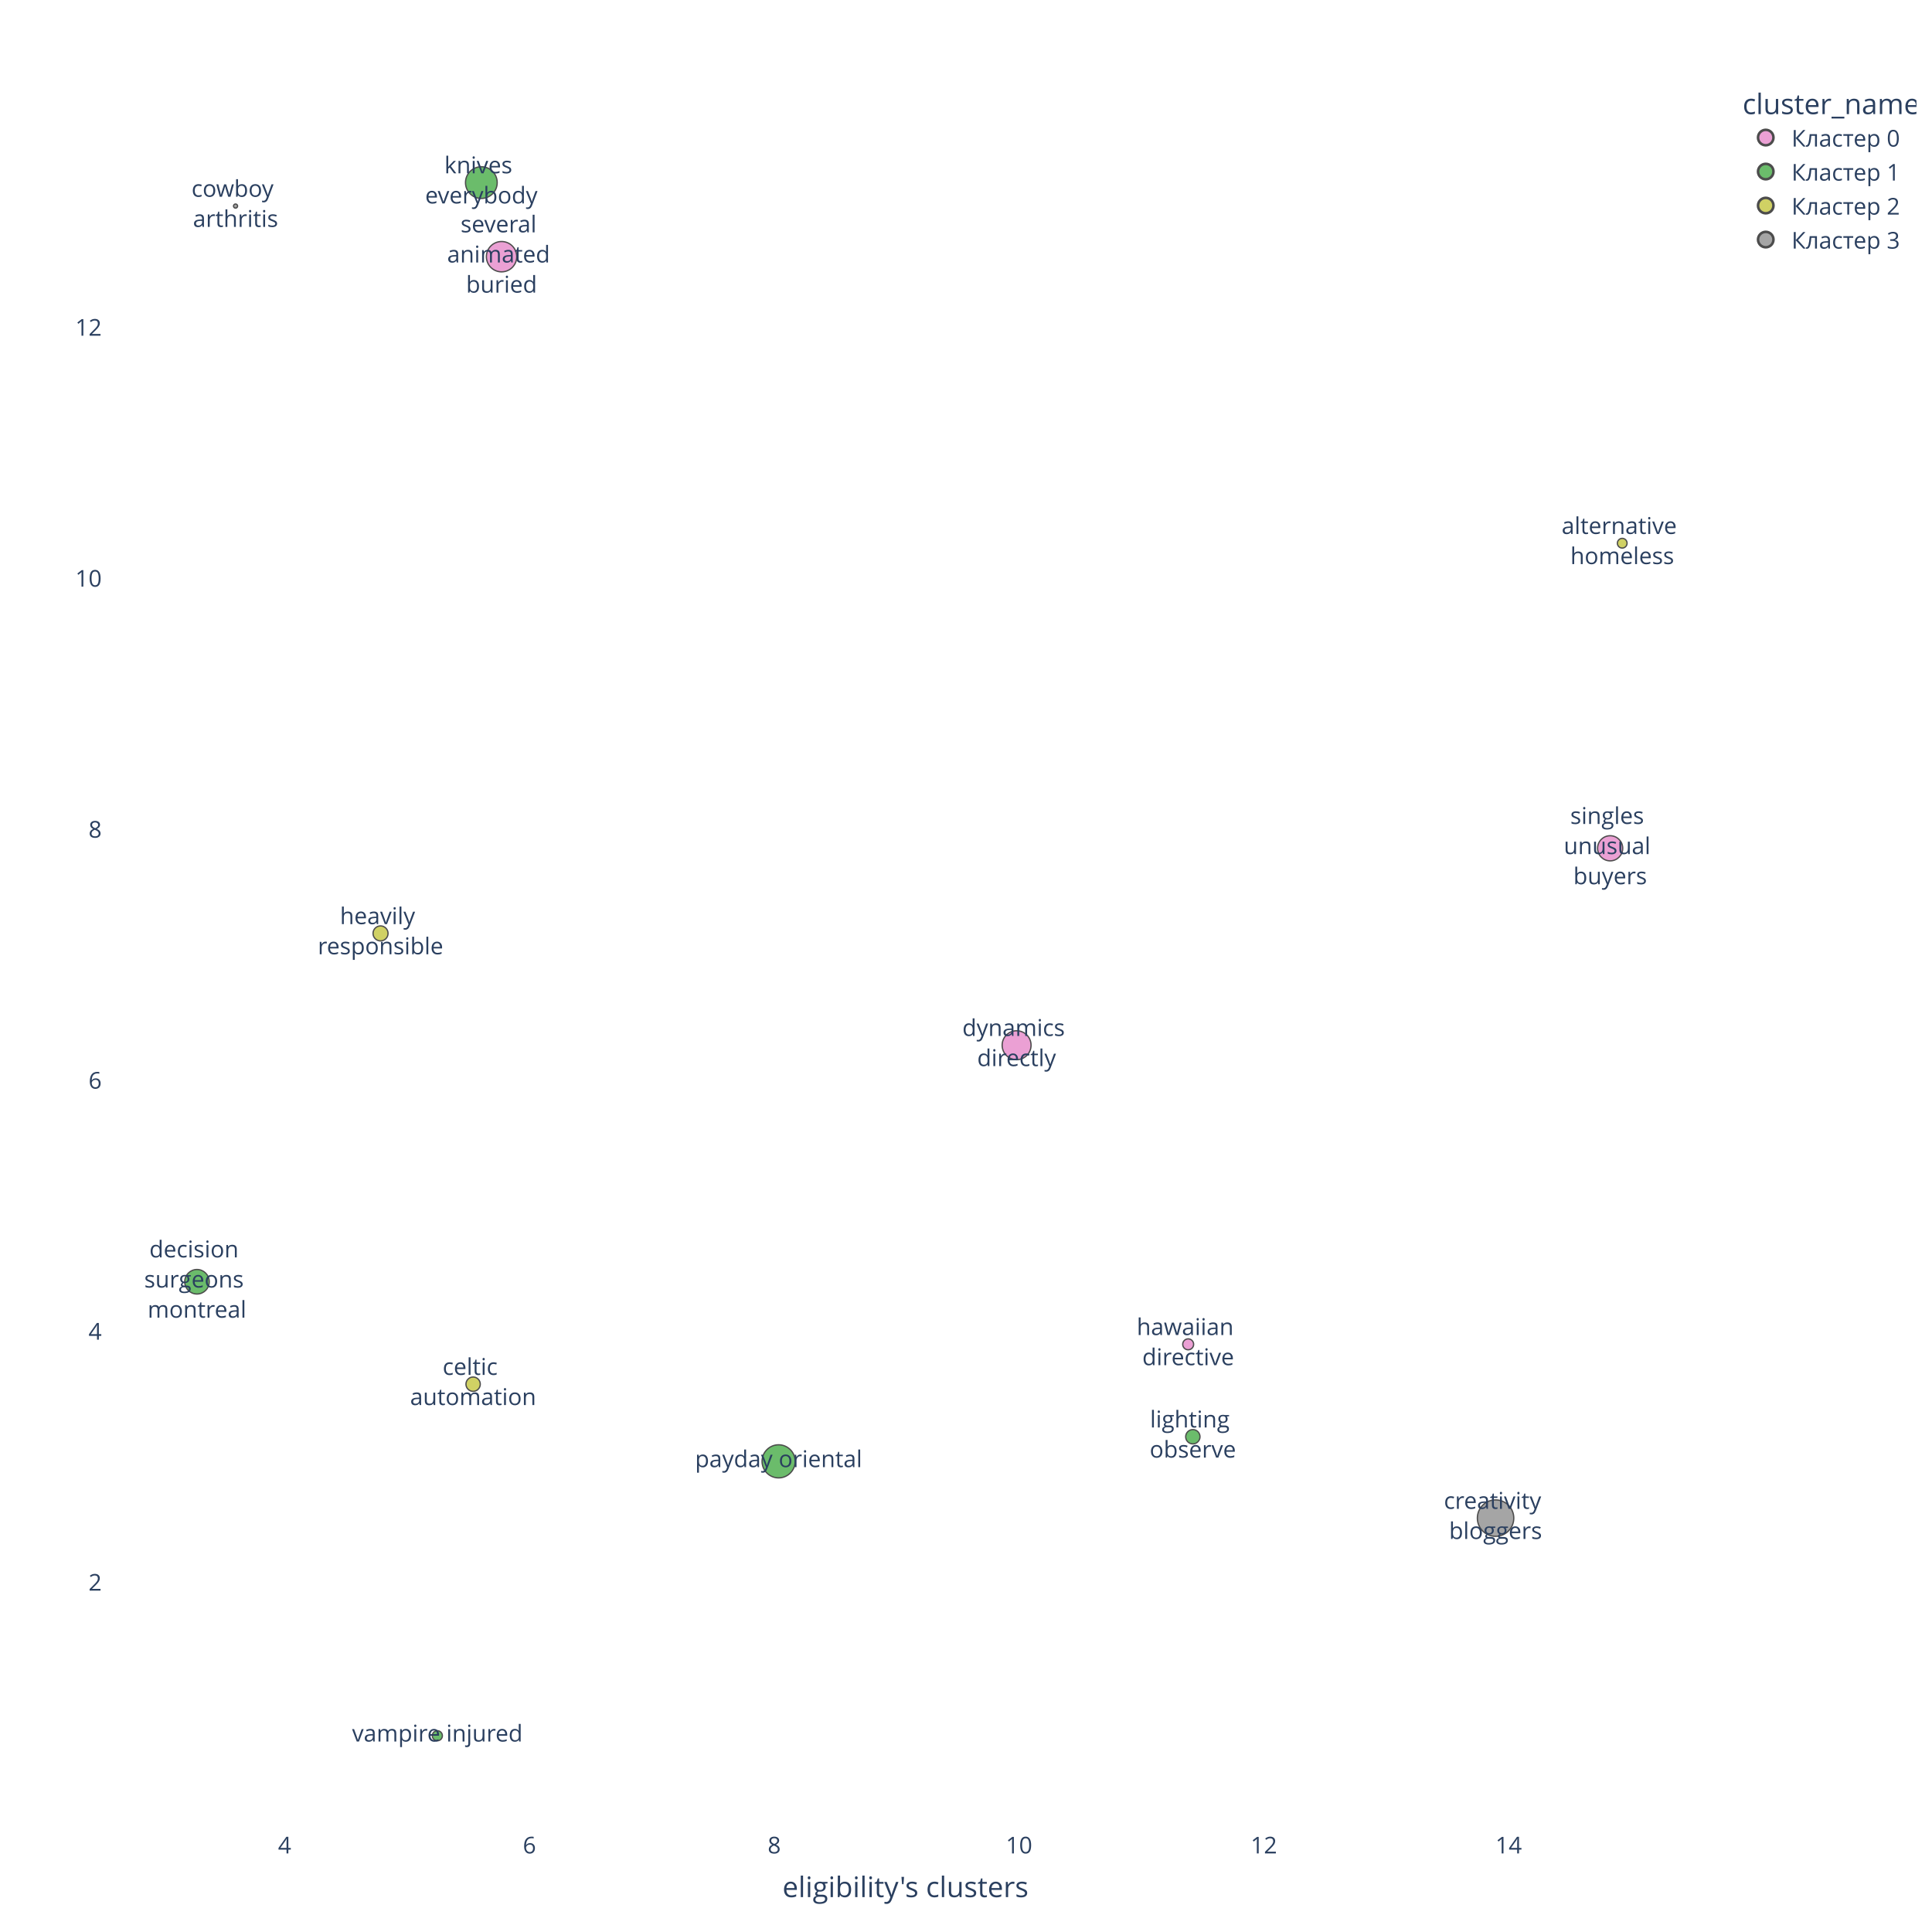
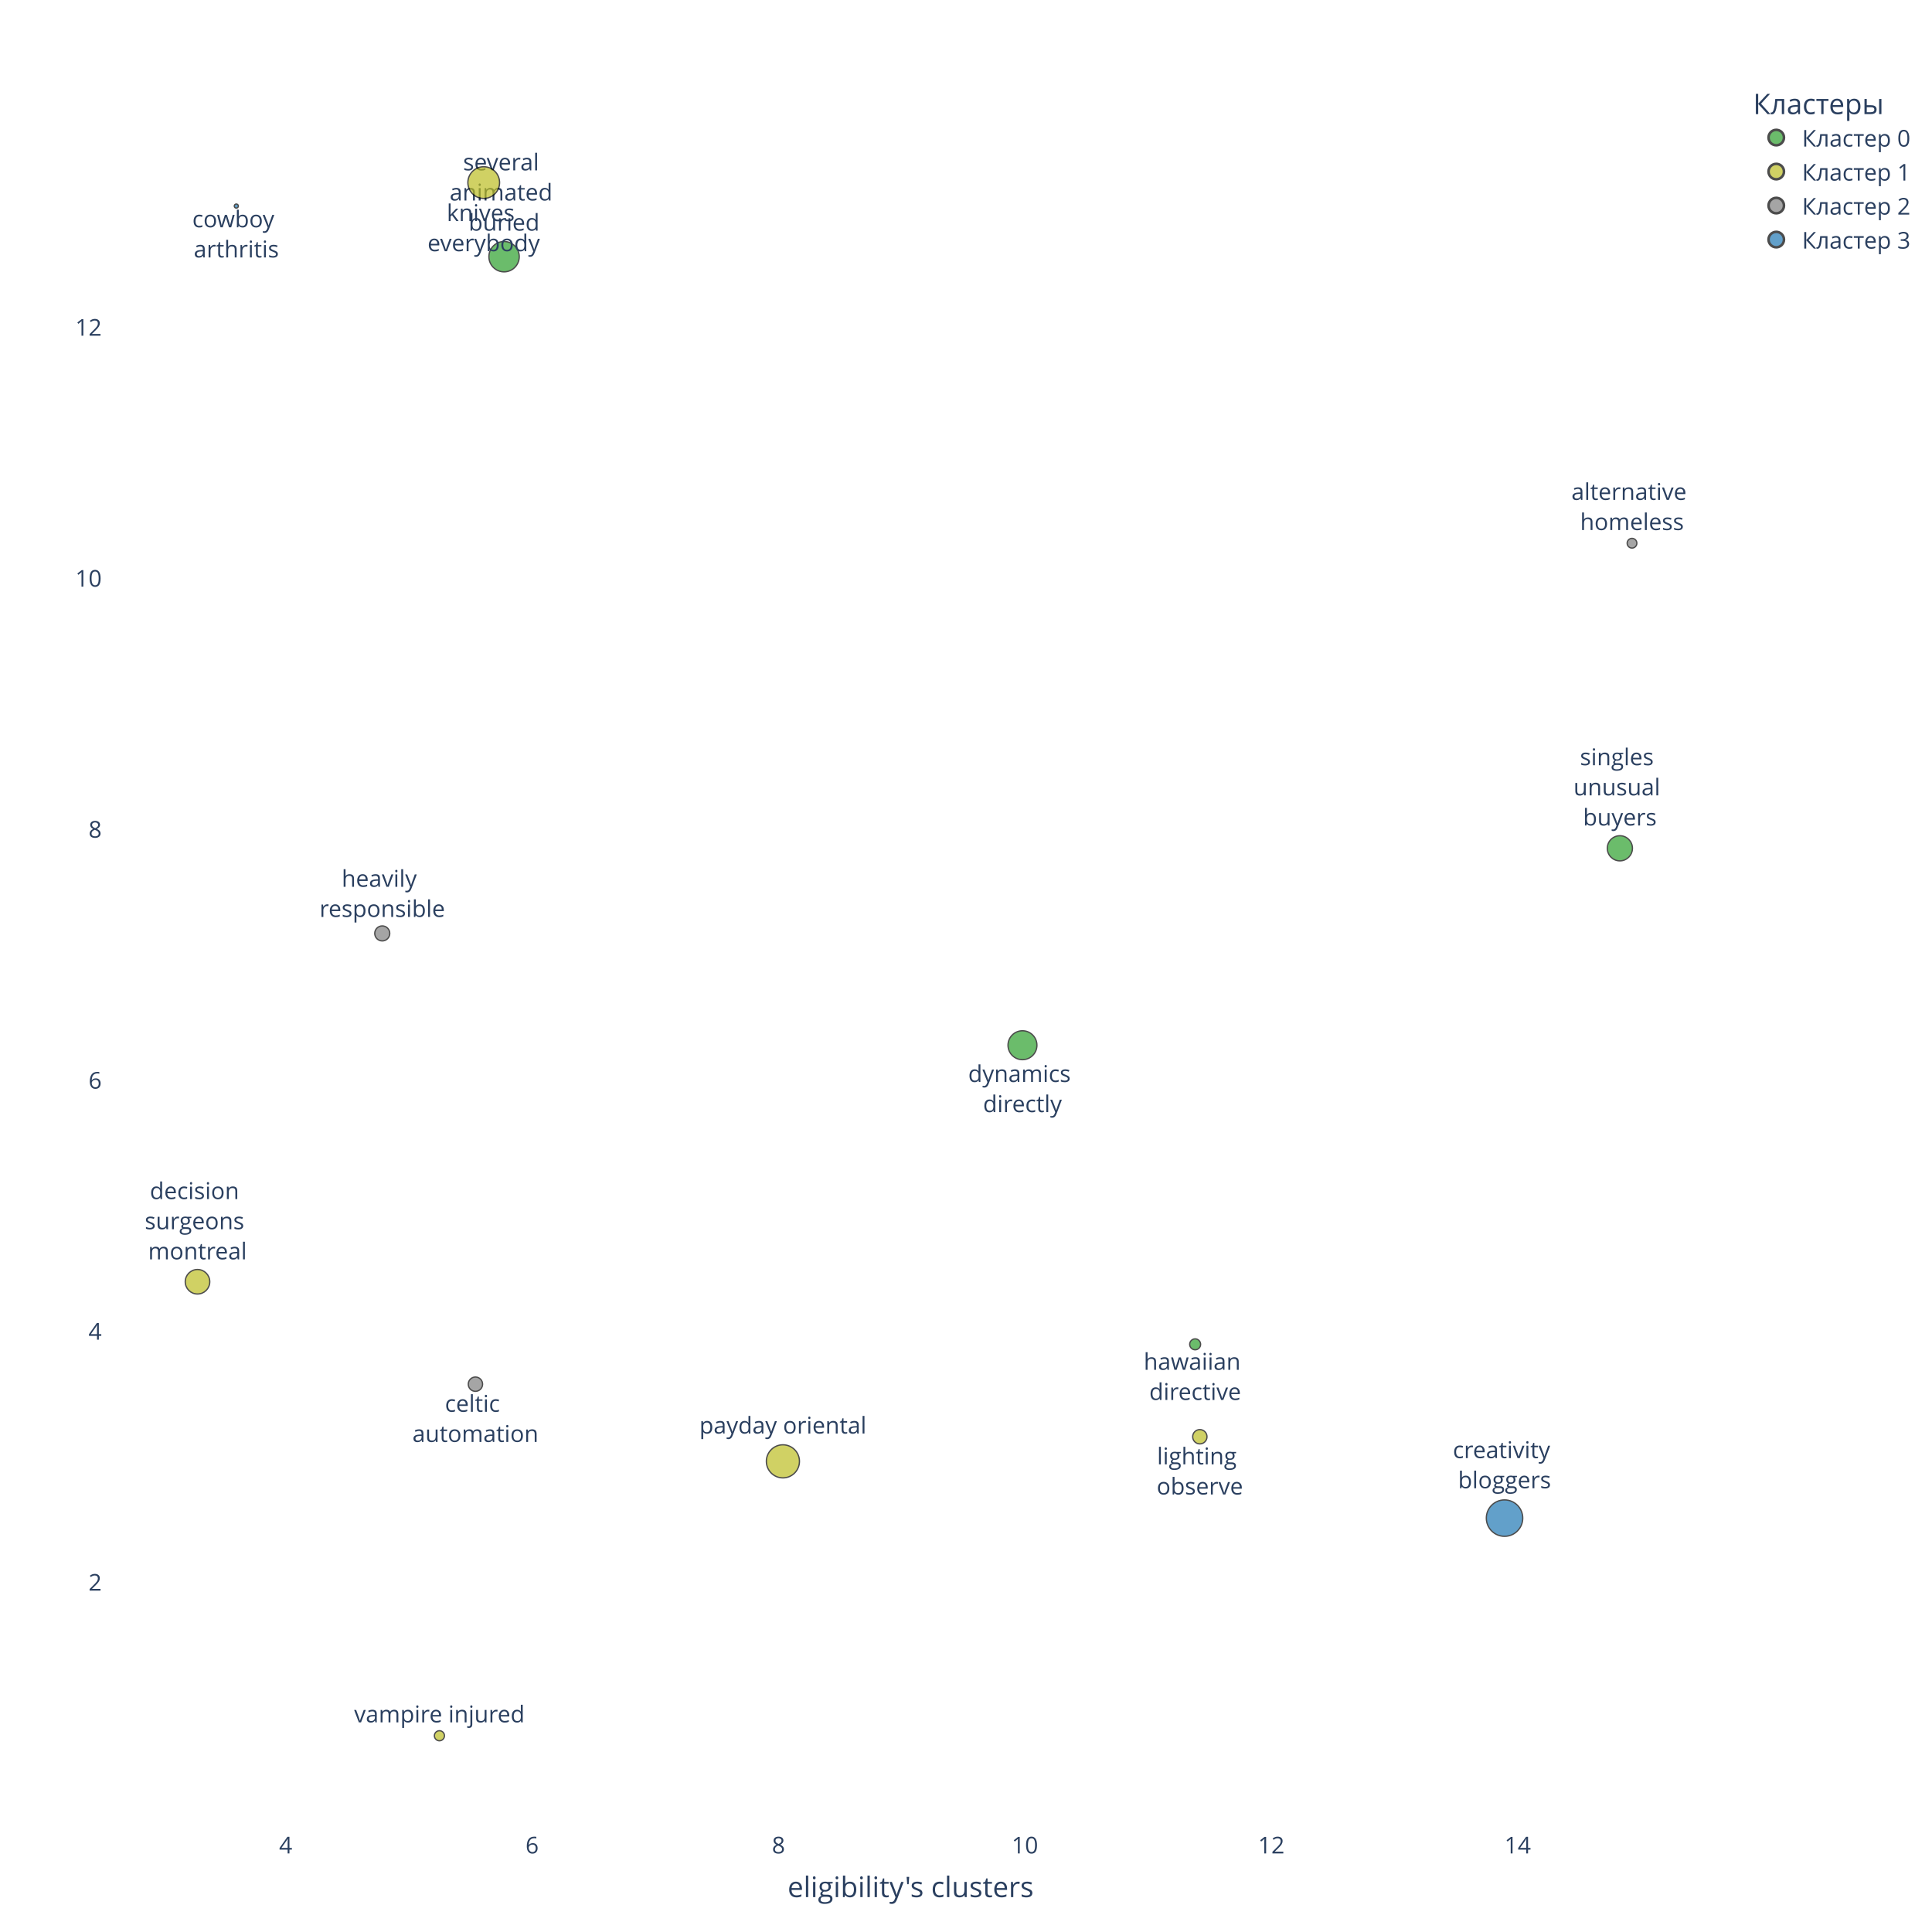
<svg xmlns="http://www.w3.org/2000/svg" class="main-svg" width="1500" height="1500" style="" viewBox="0 0 1500 1500">
  <rect x="0" y="0" width="1500" height="1500" style="fill: rgb(255, 255, 255); fill-opacity: 1;" />
-   <defs id="defs-b58353">
+   <defs id="defs-7cb8fb">
    <g class="clips">
-       <clipPath id="clipb58353xyplot" class="plotclip">
-         <rect width="1246" height="1360" />
+       <clipPath id="clip7cb8fbxyplot" class="plotclip">
+         <rect width="1254" height="1360" />
      </clipPath>
-       <clipPath class="axesclip" id="clipb58353x">
-         <rect x="80" y="0" width="1246" height="1500" />
+       <clipPath class="axesclip" id="clip7cb8fbx">
+         <rect x="80" y="0" width="1254" height="1500" />
      </clipPath>
-       <clipPath class="axesclip" id="clipb58353y">
+       <clipPath class="axesclip" id="clip7cb8fby">
        <rect x="0" y="60" width="1500" height="1360" />
      </clipPath>
-       <clipPath class="axesclip" id="clipb58353xy">
-         <rect x="80" y="60" width="1246" height="1360" />
+       <clipPath class="axesclip" id="clip7cb8fbxy">
+         <rect x="80" y="60" width="1254" height="1360" />
      </clipPath>
    </g>
    <g class="gradients" />
    <g class="patterns" />
  </defs>
  <g class="bglayer" />
  <g class="layer-below">
    <g class="imagelayer" />
    <g class="shapelayer" />
  </g>
  <g class="cartesianlayer">
    <g class="subplot xy">
      <g class="layer-subplot">
        <g class="shapelayer" />
        <g class="imagelayer" />
      </g>
      <g class="minor-gridlayer">
        <g class="x" />
        <g class="y" />
      </g>
      <g class="gridlayer">
        <g class="x">
-           <path class="xgrid crisp" transform="translate(220.99,0)" d="M0,60v1360" style="stroke: rgb(255, 255, 255); stroke-opacity: 1; stroke-width: 1px;" />
-           <path class="xgrid crisp" transform="translate(411.05,0)" d="M0,60v1360" style="stroke: rgb(255, 255, 255); stroke-opacity: 1; stroke-width: 1px;" />
-           <path class="xgrid crisp" transform="translate(601.12,0)" d="M0,60v1360" style="stroke: rgb(255, 255, 255); stroke-opacity: 1; stroke-width: 1px;" />
-           <path class="xgrid crisp" transform="translate(791.18,0)" d="M0,60v1360" style="stroke: rgb(255, 255, 255); stroke-opacity: 1; stroke-width: 1px;" />
-           <path class="xgrid crisp" transform="translate(981.25,0)" d="M0,60v1360" style="stroke: rgb(255, 255, 255); stroke-opacity: 1; stroke-width: 1px;" />
-           <path class="xgrid crisp" transform="translate(1171.31,0)" d="M0,60v1360" style="stroke: rgb(255, 255, 255); stroke-opacity: 1; stroke-width: 1px;" />
+           <path class="xgrid crisp" transform="translate(221.83,0)" d="M0,60v1360" style="stroke: rgb(255, 255, 255); stroke-opacity: 1; stroke-width: 1px;" />
+           <path class="xgrid crisp" transform="translate(413.13,0)" d="M0,60v1360" style="stroke: rgb(255, 255, 255); stroke-opacity: 1; stroke-width: 1px;" />
+           <path class="xgrid crisp" transform="translate(604.43,0)" d="M0,60v1360" style="stroke: rgb(255, 255, 255); stroke-opacity: 1; stroke-width: 1px;" />
+           <path class="xgrid crisp" transform="translate(795.73,0)" d="M0,60v1360" style="stroke: rgb(255, 255, 255); stroke-opacity: 1; stroke-width: 1px;" />
+           <path class="xgrid crisp" transform="translate(987.03,0)" d="M0,60v1360" style="stroke: rgb(255, 255, 255); stroke-opacity: 1; stroke-width: 1px;" />
+           <path class="xgrid crisp" transform="translate(1178.34,0)" d="M0,60v1360" style="stroke: rgb(255, 255, 255); stroke-opacity: 1; stroke-width: 1px;" />
        </g>
        <g class="y">
-           <path class="ygrid crisp" transform="translate(0,1228.67)" d="M80,0h1246" style="stroke: rgb(255, 255, 255); stroke-opacity: 1; stroke-width: 1px;" />
-           <path class="ygrid crisp" transform="translate(0,1033.8)" d="M80,0h1246" style="stroke: rgb(255, 255, 255); stroke-opacity: 1; stroke-width: 1px;" />
-           <path class="ygrid crisp" transform="translate(0,838.93)" d="M80,0h1246" style="stroke: rgb(255, 255, 255); stroke-opacity: 1; stroke-width: 1px;" />
-           <path class="ygrid crisp" transform="translate(0,644.06)" d="M80,0h1246" style="stroke: rgb(255, 255, 255); stroke-opacity: 1; stroke-width: 1px;" />
-           <path class="ygrid crisp" transform="translate(0,449.19)" d="M80,0h1246" style="stroke: rgb(255, 255, 255); stroke-opacity: 1; stroke-width: 1px;" />
-           <path class="ygrid crisp" transform="translate(0,254.32)" d="M80,0h1246" style="stroke: rgb(255, 255, 255); stroke-opacity: 1; stroke-width: 1px;" />
+           <path class="ygrid crisp" transform="translate(0,1228.67)" d="M80,0h1254" style="stroke: rgb(255, 255, 255); stroke-opacity: 1; stroke-width: 1px;" />
+           <path class="ygrid crisp" transform="translate(0,1033.8)" d="M80,0h1254" style="stroke: rgb(255, 255, 255); stroke-opacity: 1; stroke-width: 1px;" />
+           <path class="ygrid crisp" transform="translate(0,838.93)" d="M80,0h1254" style="stroke: rgb(255, 255, 255); stroke-opacity: 1; stroke-width: 1px;" />
+           <path class="ygrid crisp" transform="translate(0,644.06)" d="M80,0h1254" style="stroke: rgb(255, 255, 255); stroke-opacity: 1; stroke-width: 1px;" />
+           <path class="ygrid crisp" transform="translate(0,449.19)" d="M80,0h1254" style="stroke: rgb(255, 255, 255); stroke-opacity: 1; stroke-width: 1px;" />
+           <path class="ygrid crisp" transform="translate(0,254.32)" d="M80,0h1254" style="stroke: rgb(255, 255, 255); stroke-opacity: 1; stroke-width: 1px;" />
        </g>
      </g>
      <g class="zerolinelayer" />
      <path class="xlines-below" />
      <path class="ylines-below" />
      <g class="overlines-below" />
      <g class="xaxislayer-below" />
      <g class="yaxislayer-below" />
      <g class="overaxes-below" />
-       <g class="plot" transform="translate(80,60)" clip-path="url(#clipb58353xyplot)">
+       <g class="plot" transform="translate(80,60)" clip-path="url(#clip7cb8fbxyplot)">
        <g class="scatterlayer mlayer">
-           <g class="trace scatter traced054f0" style="stroke-miterlimit: 2; opacity: 1;">
+           <g class="trace scatter tracef5ccf5" style="stroke-miterlimit: 2; opacity: 1;">
            <g class="fills" />
            <g class="errorbars" />
            <g class="lines" />
            <g class="points">
-               <path class="point" transform="translate(309.42,139.29)" d="M11.78,0A11.78,11.78 0 1,1 0,-11.78A11.78,11.78 0 0,1 11.78,0Z" style="opacity: 0.7; stroke-width: 1px; fill: rgb(227, 119, 194); fill-opacity: 1; stroke: rgb(0, 0, 0); stroke-opacity: 1;" />
-               <path class="point" transform="translate(709.29,751.51)" d="M11.23,0A11.23,11.23 0 1,1 0,-11.23A11.23,11.23 0 0,1 11.23,0Z" style="opacity: 0.7; stroke-width: 1px; fill: rgb(227, 119, 194); fill-opacity: 1; stroke: rgb(0, 0, 0); stroke-opacity: 1;" />
-               <path class="point" transform="translate(1170.12,598.61)" d="M9.76,0A9.76,9.76 0 1,1 0,-9.76A9.76,9.76 0 0,1 9.76,0Z" style="opacity: 0.7; stroke-width: 1px; fill: rgb(227, 119, 194); fill-opacity: 1; stroke: rgb(0, 0, 0); stroke-opacity: 1;" />
-               <path class="point" transform="translate(842.5,983.73)" d="M4.24,0A4.24,4.24 0 1,1 0,-4.24A4.24,4.24 0 0,1 4.24,0Z" style="opacity: 0.7; stroke-width: 1px; fill: rgb(227, 119, 194); fill-opacity: 1; stroke: rgb(0, 0, 0); stroke-opacity: 1;" />
+               <path class="point" transform="translate(311.36,139.29)" d="M11.78,0A11.78,11.78 0 1,1 0,-11.78A11.78,11.78 0 0,1 11.78,0Z" style="opacity: 0.7; stroke-width: 1px; fill: rgb(44, 160, 44); fill-opacity: 1; stroke: rgb(0, 0, 0); stroke-opacity: 1;" />
+               <path class="point" transform="translate(713.84,751.51)" d="M11.23,0A11.23,11.23 0 1,1 0,-11.23A11.23,11.23 0 0,1 11.23,0Z" style="opacity: 0.7; stroke-width: 1px; fill: rgb(44, 160, 44); fill-opacity: 1; stroke: rgb(0, 0, 0); stroke-opacity: 1;" />
+               <path class="point" transform="translate(1177.66,598.61)" d="M9.76,0A9.76,9.76 0 1,1 0,-9.76A9.76,9.76 0 0,1 9.76,0Z" style="opacity: 0.7; stroke-width: 1px; fill: rgb(44, 160, 44); fill-opacity: 1; stroke: rgb(0, 0, 0); stroke-opacity: 1;" />
+               <path class="point" transform="translate(847.91,983.73)" d="M4.24,0A4.24,4.24 0 1,1 0,-4.24A4.24,4.24 0 0,1 4.24,0Z" style="opacity: 0.7; stroke-width: 1px; fill: rgb(44, 160, 44); fill-opacity: 1; stroke: rgb(0, 0, 0); stroke-opacity: 1;" />
            </g>
            <g class="text">
-               <g class="textpoint" transform="translate(0,-18.9)">
-                 <text x="309.42" y="139.29" text-anchor="middle" style="font-family: 'Open Sans', verdana, arial, sans-serif; font-size: 18px; fill: rgb(42, 63, 95); fill-opacity: 1; white-space: pre;">
-                   <tspan class="line" dy="0em" x="309.42" y="139.29">several</tspan>
-                   <tspan class="line" dy="1.3em" x="309.42" y="139.29">animated</tspan>
-                   <tspan class="line" dy="2.6em" x="309.42" y="139.29">buried</tspan>
-                 </text>
-               </g>
-               <g class="textpoint" transform="translate(0,-7.2)">
-                 <text x="709.29" y="751.51" text-anchor="middle" style="font-family: 'Open Sans', verdana, arial, sans-serif; font-size: 18px; fill: rgb(42, 63, 95); fill-opacity: 1; white-space: pre;">
-                   <tspan class="line" dy="0em" x="709.29" y="751.51">dynamics</tspan>
-                   <tspan class="line" dy="1.3em" x="709.29" y="751.51">directly</tspan>
-                 </text>
-               </g>
-               <g class="textpoint" transform="translate(0,-18.9)">
-                 <text x="1170.12" y="598.61" text-anchor="middle" style="font-family: 'Open Sans', verdana, arial, sans-serif; font-size: 18px; fill: rgb(42, 63, 95); fill-opacity: 1; white-space: pre;">
-                   <tspan class="line" dy="0em" x="1170.12" y="598.61">singles</tspan>
-                   <tspan class="line" dy="1.3em" x="1170.12" y="598.61">unusual</tspan>
-                   <tspan class="line" dy="2.6em" x="1170.12" y="598.61">buyers</tspan>
-                 </text>
-               </g>
-               <g class="textpoint" transform="translate(0,-7.2)">
-                 <text x="842.5" y="983.73" text-anchor="middle" style="font-family: 'Open Sans', verdana, arial, sans-serif; font-size: 18px; fill: rgb(42, 63, 95); fill-opacity: 1; white-space: pre;">
-                   <tspan class="line" dy="0em" x="842.5" y="983.73">hawaiian</tspan>
-                   <tspan class="line" dy="1.3em" x="842.5" y="983.73">directive</tspan>
-                 </text>
-               </g>
-             </g>
-           </g>
-           <g class="trace scatter tracebec698" style="stroke-miterlimit: 2; opacity: 1;">
+               <g class="textpoint" transform="translate(0,-67.02085)">
+                 <text x="311.36" y="139.29" text-anchor="middle" style="font-family: 'Open Sans', verdana, arial, sans-serif; font-size: 18px; fill: rgb(42, 63, 95); fill-opacity: 1; white-space: pre;">
+                   <tspan class="line" dy="0em" x="311.36" y="139.29">several</tspan>
+                   <tspan class="line" dy="1.3em" x="311.36" y="139.29">animated</tspan>
+                   <tspan class="line" dy="2.6em" x="311.36" y="139.29">buried</tspan>
+                 </text>
+               </g>
+               <g class="textpoint" transform="translate(0,28.53912)">
+                 <text x="713.84" y="751.51" text-anchor="middle" style="font-family: 'Open Sans', verdana, arial, sans-serif; font-size: 18px; fill: rgb(42, 63, 95); fill-opacity: 1; white-space: pre;">
+                   <tspan class="line" dy="0em" x="713.84" y="751.51">dynamics</tspan>
+                   <tspan class="line" dy="1.3em" x="713.84" y="751.51">directly</tspan>
+                 </text>
+               </g>
+               <g class="textpoint" transform="translate(0,-64.50412)">
+                 <text x="1177.66" y="598.61" text-anchor="middle" style="font-family: 'Open Sans', verdana, arial, sans-serif; font-size: 18px; fill: rgb(42, 63, 95); fill-opacity: 1; white-space: pre;">
+                   <tspan class="line" dy="0em" x="1177.66" y="598.61">singles</tspan>
+                   <tspan class="line" dy="1.3em" x="1177.66" y="598.61">unusual</tspan>
+                   <tspan class="line" dy="2.6em" x="1177.66" y="598.61">buyers</tspan>
+                 </text>
+               </g>
+               <g class="textpoint" transform="translate(0,19.7947)">
+                 <text x="847.91" y="983.73" text-anchor="middle" style="font-family: 'Open Sans', verdana, arial, sans-serif; font-size: 18px; fill: rgb(42, 63, 95); fill-opacity: 1; white-space: pre;">
+                   <tspan class="line" dy="0em" x="847.91" y="983.73">hawaiian</tspan>
+                   <tspan class="line" dy="1.3em" x="847.91" y="983.73">directive</tspan>
+                 </text>
+               </g>
+             </g>
+           </g>
+           <g class="trace scatter trace4b5a73" style="stroke-miterlimit: 2; opacity: 1;">
            <g class="fills" />
            <g class="errorbars" />
            <g class="lines" />
            <g class="points">
-               <path class="point" transform="translate(524.51,1074.58)" d="M12.85,0A12.85,12.85 0 1,1 0,-12.85A12.85,12.85 0 0,1 12.85,0Z" style="opacity: 0.7; stroke-width: 1px; fill: rgb(44, 160, 44); fill-opacity: 1; stroke: rgb(0, 0, 0); stroke-opacity: 1;" />
-               <path class="point" transform="translate(293.72,81.76)" d="M12.31,0A12.31,12.31 0 1,1 0,-12.31A12.31,12.31 0 0,1 12.31,0Z" style="opacity: 0.7; stroke-width: 1px; fill: rgb(44, 160, 44); fill-opacity: 1; stroke: rgb(0, 0, 0); stroke-opacity: 1;" />
-               <path class="point" transform="translate(72.94,935.15)" d="M9.52,0A9.52,9.52 0 1,1 0,-9.52A9.52,9.52 0 0,1 9.52,0Z" style="opacity: 0.7; stroke-width: 1px; fill: rgb(44, 160, 44); fill-opacity: 1; stroke: rgb(0, 0, 0); stroke-opacity: 1;" />
-               <path class="point" transform="translate(846.12,1055.48)" d="M5.56,0A5.56,5.56 0 1,1 0,-5.56A5.56,5.56 0 0,1 5.56,0Z" style="opacity: 0.7; stroke-width: 1px; fill: rgb(44, 160, 44); fill-opacity: 1; stroke: rgb(0, 0, 0); stroke-opacity: 1;" />
-               <path class="point" transform="translate(259.56,1287.63)" d="M3.91,0A3.91,3.91 0 1,1 0,-3.91A3.91,3.91 0 0,1 3.91,0Z" style="opacity: 0.7; stroke-width: 1px; fill: rgb(44, 160, 44); fill-opacity: 1; stroke: rgb(0, 0, 0); stroke-opacity: 1;" />
+               <path class="point" transform="translate(527.85,1074.58)" d="M12.85,0A12.85,12.85 0 1,1 0,-12.85A12.85,12.85 0 0,1 12.85,0Z" style="opacity: 0.7; stroke-width: 1px; fill: rgb(188, 189, 34); fill-opacity: 1; stroke: rgb(0, 0, 0); stroke-opacity: 1;" />
+               <path class="point" transform="translate(295.56,81.76)" d="M12.31,0A12.31,12.31 0 1,1 0,-12.31A12.31,12.31 0 0,1 12.31,0Z" style="opacity: 0.7; stroke-width: 1px; fill: rgb(188, 189, 34); fill-opacity: 1; stroke: rgb(0, 0, 0); stroke-opacity: 1;" />
+               <path class="point" transform="translate(73.34,935.15)" d="M9.52,0A9.52,9.52 0 1,1 0,-9.52A9.52,9.52 0 0,1 9.52,0Z" style="opacity: 0.7; stroke-width: 1px; fill: rgb(188, 189, 34); fill-opacity: 1; stroke: rgb(0, 0, 0); stroke-opacity: 1;" />
+               <path class="point" transform="translate(851.55,1055.48)" d="M5.56,0A5.56,5.56 0 1,1 0,-5.56A5.56,5.56 0 0,1 5.56,0Z" style="opacity: 0.7; stroke-width: 1px; fill: rgb(188, 189, 34); fill-opacity: 1; stroke: rgb(0, 0, 0); stroke-opacity: 1;" />
+               <path class="point" transform="translate(261.17,1287.63)" d="M3.91,0A3.91,3.91 0 1,1 0,-3.91A3.91,3.91 0 0,1 3.91,0Z" style="opacity: 0.7; stroke-width: 1px; fill: rgb(188, 189, 34); fill-opacity: 1; stroke: rgb(0, 0, 0); stroke-opacity: 1;" />
            </g>
            <g class="text">
-               <g class="textpoint" transform="translate(0,4.5)">
-                 <text x="524.51" y="1074.58" text-anchor="middle" style="font-family: 'Open Sans', verdana, arial, sans-serif; font-size: 18px; fill: rgb(42, 63, 95); fill-opacity: 1; white-space: pre;">payday oriental</text>
-               </g>
-               <g class="textpoint" transform="translate(0,-7.2)">
-                 <text x="293.72" y="81.76" text-anchor="middle" style="font-family: 'Open Sans', verdana, arial, sans-serif; font-size: 18px; fill: rgb(42, 63, 95); fill-opacity: 1; white-space: pre;">
-                   <tspan class="line" dy="0em" x="293.72" y="81.76">knives</tspan>
-                   <tspan class="line" dy="1.3em" x="293.72" y="81.76">everybody</tspan>
-                 </text>
-               </g>
-               <g class="textpoint" transform="translate(0,-18.9)">
-                 <text x="72.94" y="935.15" text-anchor="middle" style="font-family: 'Open Sans', verdana, arial, sans-serif; font-size: 18px; fill: rgb(42, 63, 95); fill-opacity: 1; white-space: pre;">
-                   <tspan class="line" dy="0em" x="72.94" y="935.15">decision</tspan>
-                   <tspan class="line" dy="1.3em" x="72.94" y="935.15">surgeons</tspan>
-                   <tspan class="line" dy="2.6em" x="72.94" y="935.15">montreal</tspan>
-                 </text>
-               </g>
-               <g class="textpoint" transform="translate(0,-7.2)">
-                 <text x="846.12" y="1055.48" text-anchor="middle" style="font-family: 'Open Sans', verdana, arial, sans-serif; font-size: 18px; fill: rgb(42, 63, 95); fill-opacity: 1; white-space: pre;">
-                   <tspan class="line" dy="0em" x="846.12" y="1055.48">lighting</tspan>
-                   <tspan class="line" dy="1.3em" x="846.12" y="1055.48">observe</tspan>
-                 </text>
-               </g>
-               <g class="textpoint" transform="translate(0,4.5)">
-                 <text x="259.56" y="1287.63" text-anchor="middle" style="font-family: 'Open Sans', verdana, arial, sans-serif; font-size: 18px; fill: rgb(42, 63, 95); fill-opacity: 1; white-space: pre;">vampire injured</text>
-               </g>
-             </g>
-           </g>
-           <g class="trace scatter traceaf9d97" style="stroke-miterlimit: 2; opacity: 1;">
+               <g class="textpoint" transform="translate(0,-21.56711)">
+                 <text x="527.85" y="1074.58" text-anchor="middle" style="font-family: 'Open Sans', verdana, arial, sans-serif; font-size: 18px; fill: rgb(42, 63, 95); fill-opacity: 1; white-space: pre;">payday oriental</text>
+               </g>
+               <g class="textpoint" transform="translate(0,29.88915)">
+                 <text x="295.56" y="81.76" text-anchor="middle" style="font-family: 'Open Sans', verdana, arial, sans-serif; font-size: 18px; fill: rgb(42, 63, 95); fill-opacity: 1; white-space: pre;">
+                   <tspan class="line" dy="0em" x="295.56" y="81.76">knives</tspan>
+                   <tspan class="line" dy="1.3em" x="295.56" y="81.76">everybody</tspan>
+                 </text>
+               </g>
+               <g class="textpoint" transform="translate(0,-64.19727)">
+                 <text x="73.34" y="935.15" text-anchor="middle" style="font-family: 'Open Sans', verdana, arial, sans-serif; font-size: 18px; fill: rgb(42, 63, 95); fill-opacity: 1; white-space: pre;">
+                   <tspan class="line" dy="0em" x="73.34" y="935.15">decision</tspan>
+                   <tspan class="line" dy="1.3em" x="73.34" y="935.15">surgeons</tspan>
+                   <tspan class="line" dy="2.6em" x="73.34" y="935.15">montreal</tspan>
+                 </text>
+               </g>
+               <g class="textpoint" transform="translate(0,21.45186)">
+                 <text x="851.55" y="1055.48" text-anchor="middle" style="font-family: 'Open Sans', verdana, arial, sans-serif; font-size: 18px; fill: rgb(42, 63, 95); fill-opacity: 1; white-space: pre;">
+                   <tspan class="line" dy="0em" x="851.55" y="1055.48">lighting</tspan>
+                   <tspan class="line" dy="1.3em" x="851.55" y="1055.48">observe</tspan>
+                 </text>
+               </g>
+               <g class="textpoint" transform="translate(0,-10.38939)">
+                 <text x="261.17" y="1287.63" text-anchor="middle" style="font-family: 'Open Sans', verdana, arial, sans-serif; font-size: 18px; fill: rgb(42, 63, 95); fill-opacity: 1; white-space: pre;">vampire injured</text>
+               </g>
+             </g>
+           </g>
+           <g class="trace scatter trace6af11c" style="stroke-miterlimit: 2; opacity: 1;">
            <g class="fills" />
            <g class="errorbars" />
            <g class="lines" />
            <g class="points">
-               <path class="point" transform="translate(215.45,664.7)" d="M5.83,0A5.83,5.83 0 1,1 0,-5.83A5.83,5.83 0 0,1 5.83,0Z" style="opacity: 0.7; stroke-width: 1px; fill: rgb(188, 189, 34); fill-opacity: 1; stroke: rgb(0, 0, 0); stroke-opacity: 1;" />
-               <path class="point" transform="translate(287.33,1014.67)" d="M5.56,0A5.56,5.56 0 1,1 0,-5.56A5.56,5.56 0 0,1 5.56,0Z" style="opacity: 0.7; stroke-width: 1px; fill: rgb(188, 189, 34); fill-opacity: 1; stroke: rgb(0, 0, 0); stroke-opacity: 1;" />
-               <path class="point" transform="translate(1179.49,361.75)" d="M3.77,0A3.77,3.77 0 1,1 0,-3.77A3.77,3.77 0 0,1 3.77,0Z" style="opacity: 0.7; stroke-width: 1px; fill: rgb(188, 189, 34); fill-opacity: 1; stroke: rgb(0, 0, 0); stroke-opacity: 1;" />
+               <path class="point" transform="translate(216.78,664.7)" d="M5.83,0A5.83,5.83 0 1,1 0,-5.83A5.83,5.83 0 0,1 5.83,0Z" style="opacity: 0.7; stroke-width: 1px; fill: rgb(127, 127, 127); fill-opacity: 1; stroke: rgb(0, 0, 0); stroke-opacity: 1;" />
+               <path class="point" transform="translate(289.12,1014.67)" d="M5.56,0A5.56,5.56 0 1,1 0,-5.56A5.56,5.56 0 0,1 5.56,0Z" style="opacity: 0.7; stroke-width: 1px; fill: rgb(127, 127, 127); fill-opacity: 1; stroke: rgb(0, 0, 0); stroke-opacity: 1;" />
+               <path class="point" transform="translate(1187.09,361.75)" d="M3.77,0A3.77,3.77 0 1,1 0,-3.77A3.77,3.77 0 0,1 3.77,0Z" style="opacity: 0.7; stroke-width: 1px; fill: rgb(127, 127, 127); fill-opacity: 1; stroke: rgb(0, 0, 0); stroke-opacity: 1;" />
            </g>
            <g class="text">
-               <g class="textpoint" transform="translate(0,-7.2)">
-                 <text x="215.45" y="664.7" text-anchor="middle" style="font-family: 'Open Sans', verdana, arial, sans-serif; font-size: 18px; fill: rgb(42, 63, 95); fill-opacity: 1; white-space: pre;">
-                   <tspan class="line" dy="0em" x="215.45" y="664.7">heavily</tspan>
-                   <tspan class="line" dy="1.3em" x="215.45" y="664.7">responsible</tspan>
-                 </text>
-               </g>
-               <g class="textpoint" transform="translate(0,-7.2)">
-                 <text x="287.33" y="1014.67" text-anchor="middle" style="font-family: 'Open Sans', verdana, arial, sans-serif; font-size: 18px; fill: rgb(42, 63, 95); fill-opacity: 1; white-space: pre;">
-                   <tspan class="line" dy="0em" x="287.33" y="1014.67">celtic</tspan>
-                   <tspan class="line" dy="1.3em" x="287.33" y="1014.67">automation</tspan>
-                 </text>
-               </g>
-               <g class="textpoint" transform="translate(0,-7.2)">
-                 <text x="1179.49" y="361.75" text-anchor="middle" style="font-family: 'Open Sans', verdana, arial, sans-serif; font-size: 18px; fill: rgb(42, 63, 95); fill-opacity: 1; white-space: pre;">
-                   <tspan class="line" dy="0em" x="1179.49" y="361.75">alternative</tspan>
-                   <tspan class="line" dy="1.3em" x="1179.49" y="361.75">homeless</tspan>
-                 </text>
-               </g>
-             </g>
-           </g>
-           <g class="trace scatter trace87dd90" style="stroke-miterlimit: 2; opacity: 1;">
+               <g class="textpoint" transform="translate(0,-36.18999)">
+                 <text x="216.78" y="664.7" text-anchor="middle" style="font-family: 'Open Sans', verdana, arial, sans-serif; font-size: 18px; fill: rgb(42, 63, 95); fill-opacity: 1; white-space: pre;">
+                   <tspan class="line" dy="0em" x="216.78" y="664.7">heavily</tspan>
+                   <tspan class="line" dy="1.3em" x="216.78" y="664.7">responsible</tspan>
+                 </text>
+               </g>
+               <g class="textpoint" transform="translate(0,21.45186)">
+                 <text x="289.12" y="1014.67" text-anchor="middle" style="font-family: 'Open Sans', verdana, arial, sans-serif; font-size: 18px; fill: rgb(42, 63, 95); fill-opacity: 1; white-space: pre;">
+                   <tspan class="line" dy="0em" x="289.12" y="1014.67">celtic</tspan>
+                   <tspan class="line" dy="1.3em" x="289.12" y="1014.67">automation</tspan>
+                 </text>
+               </g>
+               <g class="textpoint" transform="translate(0,-33.61023)">
+                 <text x="1187.09" y="361.75" text-anchor="middle" style="font-family: 'Open Sans', verdana, arial, sans-serif; font-size: 18px; fill: rgb(42, 63, 95); fill-opacity: 1; white-space: pre;">
+                   <tspan class="line" dy="0em" x="1187.09" y="361.75">alternative</tspan>
+                   <tspan class="line" dy="1.3em" x="1187.09" y="361.75">homeless</tspan>
+                 </text>
+               </g>
+             </g>
+           </g>
+           <g class="trace scatter tracebc7017" style="stroke-miterlimit: 2; opacity: 1;">
            <g class="fills" />
            <g class="errorbars" />
            <g class="lines" />
            <g class="points">
-               <path class="point" transform="translate(1081.16,1118.66)" d="M14.14,0A14.14,14.14 0 1,1 0,-14.14A14.14,14.14 0 0,1 14.14,0Z" style="opacity: 0.7; stroke-width: 1px; fill: rgb(127, 127, 127); fill-opacity: 1; stroke: rgb(0, 0, 0); stroke-opacity: 1;" />
-               <path class="point" transform="translate(102.88,99.98)" d="M1.59,0A1.59,1.59 0 1,1 0,-1.59A1.59,1.59 0 0,1 1.59,0Z" style="opacity: 0.7; stroke-width: 1px; fill: rgb(127, 127, 127); fill-opacity: 1; stroke: rgb(0, 0, 0); stroke-opacity: 1;" />
+               <path class="point" transform="translate(1088.12,1118.66)" d="M14.14,0A14.14,14.14 0 1,1 0,-14.14A14.14,14.14 0 0,1 14.14,0Z" style="opacity: 0.7; stroke-width: 1px; fill: rgb(31, 119, 180); fill-opacity: 1; stroke: rgb(0, 0, 0); stroke-opacity: 1;" />
+               <path class="point" transform="translate(103.48,99.98)" d="M1.59,0A1.59,1.59 0 1,1 0,-1.59A1.59,1.59 0 0,1 1.59,0Z" style="opacity: 0.7; stroke-width: 1px; fill: rgb(31, 119, 180); fill-opacity: 1; stroke: rgb(0, 0, 0); stroke-opacity: 1;" />
            </g>
            <g class="text">
-               <g class="textpoint" transform="translate(0,-7.2)">
-                 <text x="1081.16" y="1118.66" text-anchor="middle" style="font-family: 'Open Sans', verdana, arial, sans-serif; font-size: 18px; fill: rgb(42, 63, 95); fill-opacity: 1; white-space: pre;">
-                   <tspan class="line" dy="0em" x="1081.16" y="1118.66">creativity</tspan>
-                   <tspan class="line" dy="1.3em" x="1081.16" y="1118.66">bloggers</tspan>
-                 </text>
-               </g>
-               <g class="textpoint" transform="translate(0,-7.2)">
-                 <text x="102.88" y="99.98" text-anchor="middle" style="font-family: 'Open Sans', verdana, arial, sans-serif; font-size: 18px; fill: rgb(42, 63, 95); fill-opacity: 1; white-space: pre;">
-                   <tspan class="line" dy="0em" x="102.88" y="99.98">cowboy</tspan>
-                   <tspan class="line" dy="1.3em" x="102.88" y="99.98">arthritis</tspan>
+               <g class="textpoint" transform="translate(0,-46.57767)">
+                 <text x="1088.12" y="1118.66" text-anchor="middle" style="font-family: 'Open Sans', verdana, arial, sans-serif; font-size: 18px; fill: rgb(42, 63, 95); fill-opacity: 1; white-space: pre;">
+                   <tspan class="line" dy="0em" x="1088.12" y="1118.66">creativity</tspan>
+                   <tspan class="line" dy="1.3em" x="1088.12" y="1118.66">bloggers</tspan>
+                 </text>
+               </g>
+               <g class="textpoint" transform="translate(0,16.48889)">
+                 <text x="103.48" y="99.98" text-anchor="middle" style="font-family: 'Open Sans', verdana, arial, sans-serif; font-size: 18px; fill: rgb(42, 63, 95); fill-opacity: 1; white-space: pre;">
+                   <tspan class="line" dy="0em" x="103.48" y="99.98">cowboy</tspan>
+                   <tspan class="line" dy="1.3em" x="103.48" y="99.98">arthritis</tspan>
                </text>
              </g>
            </g>
          </g>
        </g>
      </g>
      <g class="overplot" />
      <path class="xlines-above crisp" d="M0,0" style="fill: none;" />
      <path class="ylines-above crisp" d="M0,0" style="fill: none;" />
      <g class="overlines-above" />
      <g class="xaxislayer-above">
        <g class="xtick">
-           <text text-anchor="middle" x="0" y="1439" transform="translate(220.99,0)" style="font-family: 'Open Sans', verdana, arial, sans-serif; font-size: 18px; fill: rgb(42, 63, 95); fill-opacity: 1; white-space: pre; opacity: 1;">4</text>
-         </g>
-         <g class="xtick">
-           <text text-anchor="middle" x="0" y="1439" style="font-family: 'Open Sans', verdana, arial, sans-serif; font-size: 18px; fill: rgb(42, 63, 95); fill-opacity: 1; white-space: pre; opacity: 1;" transform="translate(411.05,0)">6</text>
-         </g>
-         <g class="xtick">
-           <text text-anchor="middle" x="0" y="1439" style="font-family: 'Open Sans', verdana, arial, sans-serif; font-size: 18px; fill: rgb(42, 63, 95); fill-opacity: 1; white-space: pre; opacity: 1;" transform="translate(601.12,0)">8</text>
-         </g>
-         <g class="xtick">
-           <text text-anchor="middle" x="0" y="1439" style="font-family: 'Open Sans', verdana, arial, sans-serif; font-size: 18px; fill: rgb(42, 63, 95); fill-opacity: 1; white-space: pre; opacity: 1;" transform="translate(791.18,0)">10</text>
-         </g>
-         <g class="xtick">
-           <text text-anchor="middle" x="0" y="1439" style="font-family: 'Open Sans', verdana, arial, sans-serif; font-size: 18px; fill: rgb(42, 63, 95); fill-opacity: 1; white-space: pre; opacity: 1;" transform="translate(981.25,0)">12</text>
-         </g>
-         <g class="xtick">
-           <text text-anchor="middle" x="0" y="1439" style="font-family: 'Open Sans', verdana, arial, sans-serif; font-size: 18px; fill: rgb(42, 63, 95); fill-opacity: 1; white-space: pre; opacity: 1;" transform="translate(1171.31,0)">14</text>
+           <text text-anchor="middle" x="0" y="1439" transform="translate(221.83,0)" style="font-family: 'Open Sans', verdana, arial, sans-serif; font-size: 18px; fill: rgb(42, 63, 95); fill-opacity: 1; white-space: pre; opacity: 1;">4</text>
+         </g>
+         <g class="xtick">
+           <text text-anchor="middle" x="0" y="1439" style="font-family: 'Open Sans', verdana, arial, sans-serif; font-size: 18px; fill: rgb(42, 63, 95); fill-opacity: 1; white-space: pre; opacity: 1;" transform="translate(413.13,0)">6</text>
+         </g>
+         <g class="xtick">
+           <text text-anchor="middle" x="0" y="1439" style="font-family: 'Open Sans', verdana, arial, sans-serif; font-size: 18px; fill: rgb(42, 63, 95); fill-opacity: 1; white-space: pre; opacity: 1;" transform="translate(604.43,0)">8</text>
+         </g>
+         <g class="xtick">
+           <text text-anchor="middle" x="0" y="1439" style="font-family: 'Open Sans', verdana, arial, sans-serif; font-size: 18px; fill: rgb(42, 63, 95); fill-opacity: 1; white-space: pre; opacity: 1;" transform="translate(795.73,0)">10</text>
+         </g>
+         <g class="xtick">
+           <text text-anchor="middle" x="0" y="1439" style="font-family: 'Open Sans', verdana, arial, sans-serif; font-size: 18px; fill: rgb(42, 63, 95); fill-opacity: 1; white-space: pre; opacity: 1;" transform="translate(987.03,0)">12</text>
+         </g>
+         <g class="xtick">
+           <text text-anchor="middle" x="0" y="1439" style="font-family: 'Open Sans', verdana, arial, sans-serif; font-size: 18px; fill: rgb(42, 63, 95); fill-opacity: 1; white-space: pre; opacity: 1;" transform="translate(1178.34,0)">14</text>
        </g>
      </g>
      <g class="yaxislayer-above">
        <g class="ytick">
          <text text-anchor="end" x="79" y="6.3" transform="translate(0,1228.67)" style="font-family: 'Open Sans', verdana, arial, sans-serif; font-size: 18px; fill: rgb(42, 63, 95); fill-opacity: 1; white-space: pre; opacity: 1;">2</text>
        </g>
        <g class="ytick">
          <text text-anchor="end" x="79" y="6.3" style="font-family: 'Open Sans', verdana, arial, sans-serif; font-size: 18px; fill: rgb(42, 63, 95); fill-opacity: 1; white-space: pre; opacity: 1;" transform="translate(0,1033.8)">4</text>
        </g>
        <g class="ytick">
          <text text-anchor="end" x="79" y="6.3" style="font-family: 'Open Sans', verdana, arial, sans-serif; font-size: 18px; fill: rgb(42, 63, 95); fill-opacity: 1; white-space: pre; opacity: 1;" transform="translate(0,838.93)">6</text>
        </g>
        <g class="ytick">
          <text text-anchor="end" x="79" y="6.3" style="font-family: 'Open Sans', verdana, arial, sans-serif; font-size: 18px; fill: rgb(42, 63, 95); fill-opacity: 1; white-space: pre; opacity: 1;" transform="translate(0,644.06)">8</text>
        </g>
        <g class="ytick">
          <text text-anchor="end" x="79" y="6.3" style="font-family: 'Open Sans', verdana, arial, sans-serif; font-size: 18px; fill: rgb(42, 63, 95); fill-opacity: 1; white-space: pre; opacity: 1;" transform="translate(0,449.19)">10</text>
        </g>
        <g class="ytick">
          <text text-anchor="end" x="79" y="6.3" style="font-family: 'Open Sans', verdana, arial, sans-serif; font-size: 18px; fill: rgb(42, 63, 95); fill-opacity: 1; white-space: pre; opacity: 1;" transform="translate(0,254.32)">12</text>
        </g>
      </g>
      <g class="overaxes-above" />
    </g>
  </g>
  <g class="polarlayer" />
  <g class="smithlayer" />
  <g class="ternarylayer" />
  <g class="geolayer" />
  <g class="funnelarealayer" />
  <g class="pielayer" />
  <g class="iciclelayer" />
  <g class="treemaplayer" />
  <g class="sunburstlayer" />
  <g class="glimages" />
-   <defs id="topdefs-b58353">
+   <defs id="topdefs-7cb8fb">
    <g class="clips" />
-     <clipPath id="legendb58353">
-       <rect width="137" height="145" x="0" y="0" />
+     <clipPath id="legend7cb8fb">
+       <rect width="129" height="145" x="0" y="0" />
    </clipPath>
  </defs>
  <g class="layer-above">
    <g class="imagelayer" />
    <g class="shapelayer" />
  </g>
  <g class="infolayer">
-     <g class="legend" pointer-events="all" transform="translate(1350.92,60)">
-       <rect class="bg" shape-rendering="crispEdges" width="137" height="145" x="0" y="0" style="stroke: rgb(68, 68, 68); stroke-opacity: 1; fill: rgb(255, 255, 255); fill-opacity: 1; stroke-width: 0px;" />
-       <g class="scrollbox" transform="" clip-path="url(#legendb58353)">
-         <text class="legendtitletext" text-anchor="start" x="2" y="28.6" style="font-family: 'Open Sans', verdana, arial, sans-serif; font-size: 22px; fill: rgb(42, 63, 95); fill-opacity: 1; white-space: pre;">cluster_name</text>
+     <g class="legend" pointer-events="all" transform="translate(1359.08,60)">
+       <rect class="bg" shape-rendering="crispEdges" width="129" height="145" x="0" y="0" style="stroke: rgb(68, 68, 68); stroke-opacity: 1; fill: rgb(255, 255, 255); fill-opacity: 1; stroke-width: 0px;" />
+       <g class="scrollbox" transform="" clip-path="url(#legend7cb8fb)">
+         <text class="legendtitletext" text-anchor="start" x="2" y="28.6" style="font-family: 'Open Sans', verdana, arial, sans-serif; font-size: 22px; fill: rgb(42, 63, 95); fill-opacity: 1; white-space: pre;">Кластеры</text>
        <g class="groups" transform="">
          <g class="traces" transform="translate(0,46.8)" style="opacity: 1;">
            <text class="legendtext" text-anchor="start" x="40" y="7.02" style="font-family: 'Open Sans', verdana, arial, sans-serif; font-size: 18px; fill: rgb(42, 63, 95); fill-opacity: 1; white-space: pre;">Кластер 0</text>
            <g class="layers" style="opacity: 1;">
              <g class="legendfill" />
              <g class="legendlines" />
              <g class="legendsymbols">
                <g class="legendpoints">
-                   <path class="scatterpts" transform="translate(20,0)" d="M6,0A6,6 0 1,1 0,-6A6,6 0 0,1 6,0Z" style="opacity: 0.7; stroke-width: 2px; fill: rgb(227, 119, 194); fill-opacity: 1; stroke: rgb(0, 0, 0); stroke-opacity: 1;" />
+                   <path class="scatterpts" transform="translate(20,0)" d="M6,0A6,6 0 1,1 0,-6A6,6 0 0,1 6,0Z" style="opacity: 0.7; stroke-width: 2px; fill: rgb(44, 160, 44); fill-opacity: 1; stroke: rgb(0, 0, 0); stroke-opacity: 1;" />
                </g>
              </g>
            </g>
            <rect class="legendtoggle" x="0" y="-13.2" width="123.078" height="26.4" style="fill: rgb(0, 0, 0); fill-opacity: 0;" />
          </g>
        </g>
        <g class="groups" transform="">
          <g class="traces" transform="translate(0,73.2)" style="opacity: 1;">
            <text class="legendtext" text-anchor="start" x="40" y="7.02" style="font-family: 'Open Sans', verdana, arial, sans-serif; font-size: 18px; fill: rgb(42, 63, 95); fill-opacity: 1; white-space: pre;">Кластер 1</text>
            <g class="layers" style="opacity: 1;">
              <g class="legendfill" />
              <g class="legendlines" />
              <g class="legendsymbols">
                <g class="legendpoints">
-                   <path class="scatterpts" transform="translate(20,0)" d="M6,0A6,6 0 1,1 0,-6A6,6 0 0,1 6,0Z" style="opacity: 0.7; stroke-width: 2px; fill: rgb(44, 160, 44); fill-opacity: 1; stroke: rgb(0, 0, 0); stroke-opacity: 1;" />
+                   <path class="scatterpts" transform="translate(20,0)" d="M6,0A6,6 0 1,1 0,-6A6,6 0 0,1 6,0Z" style="opacity: 0.7; stroke-width: 2px; fill: rgb(188, 189, 34); fill-opacity: 1; stroke: rgb(0, 0, 0); stroke-opacity: 1;" />
                </g>
              </g>
            </g>
            <rect class="legendtoggle" x="0" y="-13.2" width="123.078" height="26.4" style="fill: rgb(0, 0, 0); fill-opacity: 0;" />
          </g>
        </g>
        <g class="groups" transform="">
          <g class="traces" transform="translate(0,99.6)" style="opacity: 1;">
            <text class="legendtext" text-anchor="start" x="40" y="7.02" style="font-family: 'Open Sans', verdana, arial, sans-serif; font-size: 18px; fill: rgb(42, 63, 95); fill-opacity: 1; white-space: pre;">Кластер 2</text>
            <g class="layers" style="opacity: 1;">
              <g class="legendfill" />
              <g class="legendlines" />
              <g class="legendsymbols">
                <g class="legendpoints">
-                   <path class="scatterpts" transform="translate(20,0)" d="M6,0A6,6 0 1,1 0,-6A6,6 0 0,1 6,0Z" style="opacity: 0.7; stroke-width: 2px; fill: rgb(188, 189, 34); fill-opacity: 1; stroke: rgb(0, 0, 0); stroke-opacity: 1;" />
+                   <path class="scatterpts" transform="translate(20,0)" d="M6,0A6,6 0 1,1 0,-6A6,6 0 0,1 6,0Z" style="opacity: 0.7; stroke-width: 2px; fill: rgb(127, 127, 127); fill-opacity: 1; stroke: rgb(0, 0, 0); stroke-opacity: 1;" />
                </g>
              </g>
            </g>
            <rect class="legendtoggle" x="0" y="-13.2" width="123.078" height="26.4" style="fill: rgb(0, 0, 0); fill-opacity: 0;" />
          </g>
        </g>
        <g class="groups" transform="">
          <g class="traces" transform="translate(0,126)" style="opacity: 1;">
            <text class="legendtext" text-anchor="start" x="40" y="7.02" style="font-family: 'Open Sans', verdana, arial, sans-serif; font-size: 18px; fill: rgb(42, 63, 95); fill-opacity: 1; white-space: pre;">Кластер 3</text>
            <g class="layers" style="opacity: 1;">
              <g class="legendfill" />
              <g class="legendlines" />
              <g class="legendsymbols">
                <g class="legendpoints">
-                   <path class="scatterpts" transform="translate(20,0)" d="M6,0A6,6 0 1,1 0,-6A6,6 0 0,1 6,0Z" style="opacity: 0.7; stroke-width: 2px; fill: rgb(127, 127, 127); fill-opacity: 1; stroke: rgb(0, 0, 0); stroke-opacity: 1;" />
+                   <path class="scatterpts" transform="translate(20,0)" d="M6,0A6,6 0 1,1 0,-6A6,6 0 0,1 6,0Z" style="opacity: 0.7; stroke-width: 2px; fill: rgb(31, 119, 180); fill-opacity: 1; stroke: rgb(0, 0, 0); stroke-opacity: 1;" />
                </g>
              </g>
            </g>
            <rect class="legendtoggle" x="0" y="-13.2" width="123.078" height="26.4" style="fill: rgb(0, 0, 0); fill-opacity: 0;" />
          </g>
        </g>
      </g>
      <rect class="scrollbar" rx="20" ry="3" width="0" height="0" x="0" y="0" style="fill: rgb(128, 139, 164); fill-opacity: 1;" />
    </g>
    <g class="g-gtitle" />
    <g class="g-xtitle">
-       <text class="xtitle" x="703" y="1472.9" text-anchor="middle" style="font-family: 'Open Sans', verdana, arial, sans-serif; font-size: 22px; fill: rgb(42, 63, 95); opacity: 1; font-weight: normal; white-space: pre;">eligibility's  clusters</text>
+       <text class="xtitle" x="707" y="1472.9" text-anchor="middle" style="font-family: 'Open Sans', verdana, arial, sans-serif; font-size: 22px; fill: rgb(42, 63, 95); opacity: 1; font-weight: normal; white-space: pre;">eligibility's  clusters</text>
    </g>
    <g class="g-ytitle" />
  </g>
</svg>
